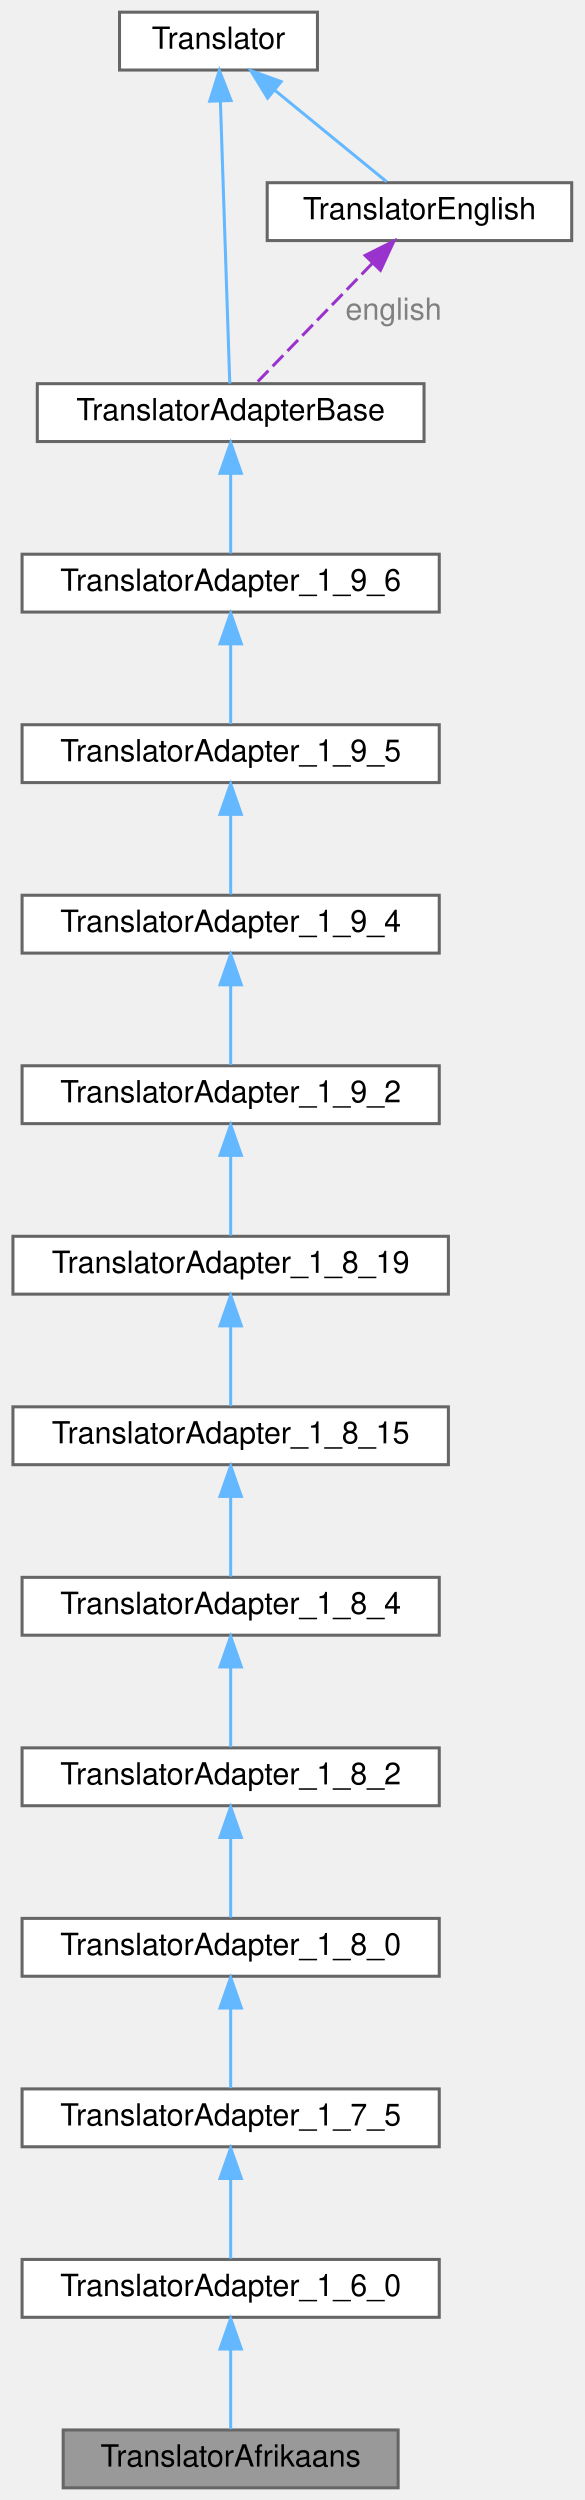
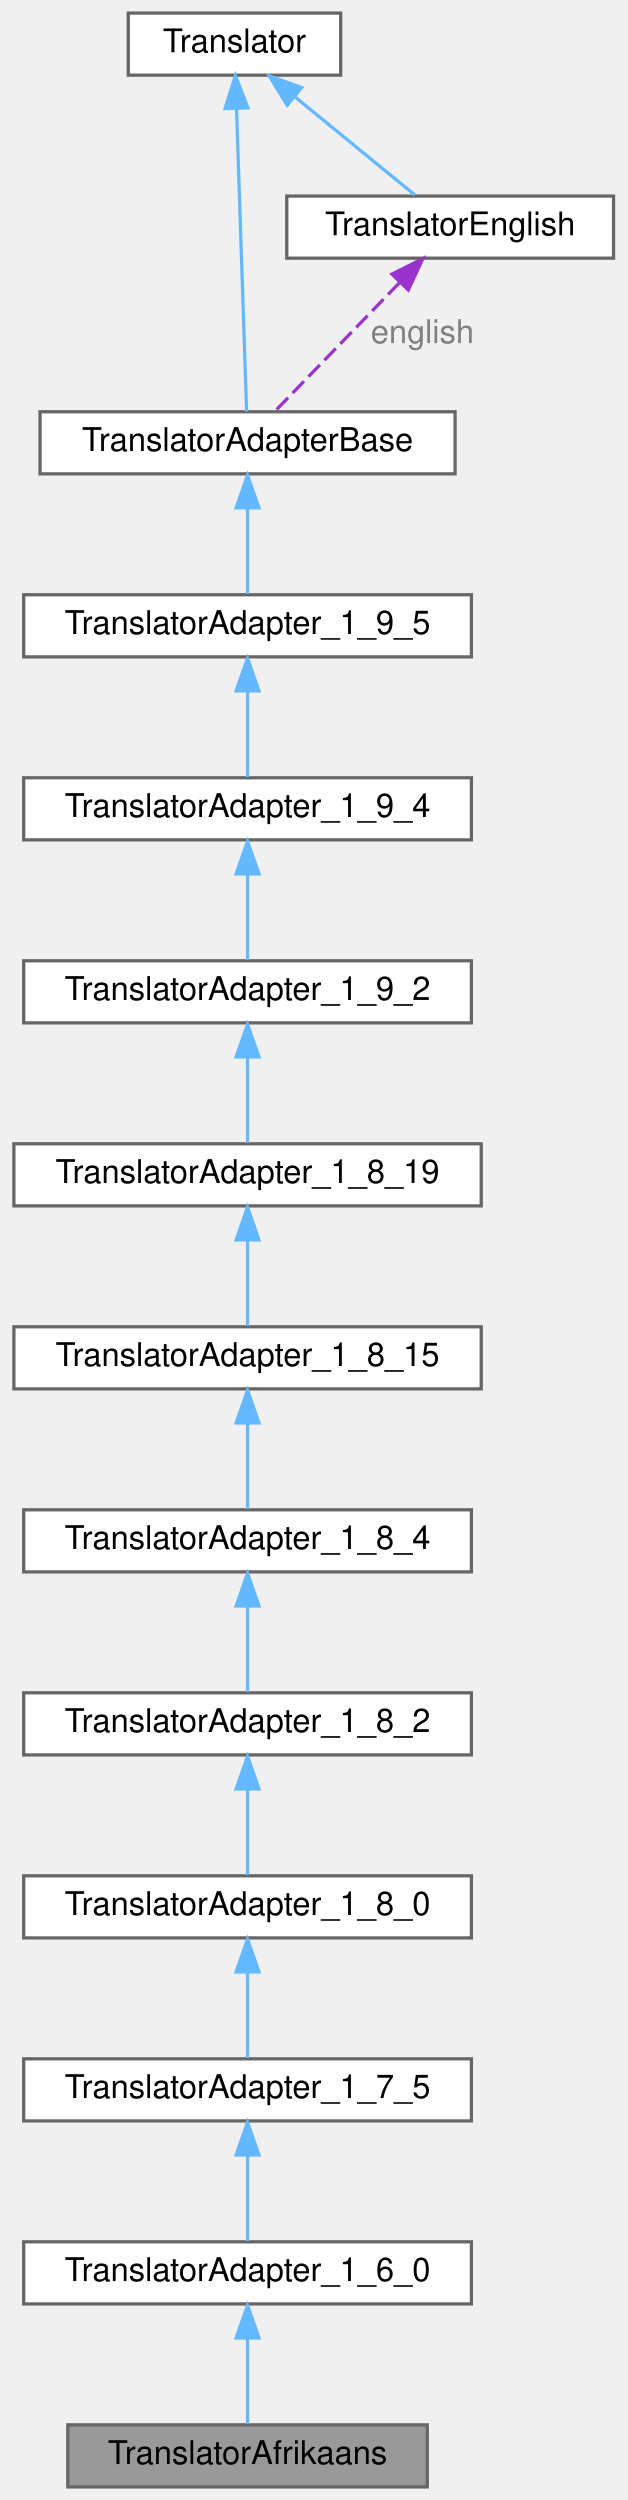
- <svg xmlns="http://www.w3.org/2000/svg" xmlns:xlink="http://www.w3.org/1999/xlink" width="192pt" height="821pt" viewBox="0.00 0.00 191.50 821.00">
-   <g id="graph0" class="graph" transform="scale(1 1) rotate(0) translate(4 817)">
+ <svg xmlns="http://www.w3.org/2000/svg" xmlns:xlink="http://www.w3.org/1999/xlink" width="192pt" height="765pt" viewBox="0.00 0.00 191.50 765.00">
+   <g id="graph0" class="graph" transform="scale(1 1) rotate(0) translate(4 761)">
    <g id="node1" class="node">
      <g id="a_node1">
        <a xlink:title=" ">
          <polygon fill="#999999" stroke="#666666" points="126.5,-19 16.5,-19 16.5,0 126.5,0 126.5,-19" />
          <text text-anchor="middle" x="71.5" y="-7" font-family="Helvetica,sans-Serif" font-size="10.00">TranslatorAfrikaans</text>
        </a>
      </g>
    </g>
    <g id="node2" class="node">
      <g id="a_node2">
        <a xlink:href="../../d3/da1/class_translator_adapter__1__6__0.html" target="_top" xlink:title="Adapter class for languages that only contain translations up to version 1.6.0.">
          <polygon fill="white" stroke="#666666" points="140,-75 3,-75 3,-56 140,-56 140,-75" />
          <text text-anchor="middle" x="71.5" y="-63" font-family="Helvetica,sans-Serif" font-size="10.00">TranslatorAdapter_1_6_0</text>
        </a>
      </g>
    </g>
    <g id="edge1" class="edge">
      <path fill="none" stroke="#63b8ff" d="M71.5,-45.3C71.5,-36.41 71.5,-26.28 71.5,-19.25" />
      <polygon fill="#63b8ff" stroke="#63b8ff" points="68,-45.58 71.5,-55.58 75,-45.58 68,-45.58" />
    </g>
    <g id="node3" class="node">
      <g id="a_node3">
        <a xlink:href="../../da/d24/class_translator_adapter__1__7__5.html" target="_top" xlink:title="Adapter class for languages that only contain translations up to version 1.7.5.">
          <polygon fill="white" stroke="#666666" points="140,-131 3,-131 3,-112 140,-112 140,-131" />
          <text text-anchor="middle" x="71.5" y="-119" font-family="Helvetica,sans-Serif" font-size="10.00">TranslatorAdapter_1_7_5</text>
        </a>
      </g>
    </g>
    <g id="edge2" class="edge">
      <path fill="none" stroke="#63b8ff" d="M71.5,-101.3C71.5,-92.41 71.5,-82.28 71.5,-75.25" />
      <polygon fill="#63b8ff" stroke="#63b8ff" points="68,-101.58 71.5,-111.58 75,-101.58 68,-101.58" />
    </g>
    <g id="node4" class="node">
      <g id="a_node4">
        <a xlink:href="../../de/d49/class_translator_adapter__1__8__0.html" target="_top" xlink:title="Adapter class for languages that only contain translations up to version 1.8.0.">
          <polygon fill="white" stroke="#666666" points="140,-187 3,-187 3,-168 140,-168 140,-187" />
          <text text-anchor="middle" x="71.5" y="-175" font-family="Helvetica,sans-Serif" font-size="10.00">TranslatorAdapter_1_8_0</text>
        </a>
      </g>
    </g>
    <g id="edge3" class="edge">
      <path fill="none" stroke="#63b8ff" d="M71.5,-157.3C71.5,-148.41 71.5,-138.28 71.5,-131.25" />
      <polygon fill="#63b8ff" stroke="#63b8ff" points="68,-157.58 71.5,-167.58 75,-157.58 68,-157.58" />
    </g>
    <g id="node5" class="node">
      <g id="a_node5">
        <a xlink:href="../../d2/d75/class_translator_adapter__1__8__2.html" target="_top" xlink:title=" ">
          <polygon fill="white" stroke="#666666" points="140,-243 3,-243 3,-224 140,-224 140,-243" />
          <text text-anchor="middle" x="71.5" y="-231" font-family="Helvetica,sans-Serif" font-size="10.00">TranslatorAdapter_1_8_2</text>
        </a>
      </g>
    </g>
    <g id="edge4" class="edge">
      <path fill="none" stroke="#63b8ff" d="M71.5,-213.3C71.5,-204.41 71.5,-194.28 71.5,-187.25" />
      <polygon fill="#63b8ff" stroke="#63b8ff" points="68,-213.58 71.5,-223.58 75,-213.58 68,-213.58" />
    </g>
    <g id="node6" class="node">
      <g id="a_node6">
        <a xlink:href="../../de/d2f/class_translator_adapter__1__8__4.html" target="_top" xlink:title=" ">
          <polygon fill="white" stroke="#666666" points="140,-299 3,-299 3,-280 140,-280 140,-299" />
          <text text-anchor="middle" x="71.5" y="-287" font-family="Helvetica,sans-Serif" font-size="10.00">TranslatorAdapter_1_8_4</text>
        </a>
      </g>
    </g>
    <g id="edge5" class="edge">
      <path fill="none" stroke="#63b8ff" d="M71.5,-269.3C71.5,-260.41 71.5,-250.28 71.5,-243.25" />
      <polygon fill="#63b8ff" stroke="#63b8ff" points="68,-269.58 71.5,-279.58 75,-269.58 68,-269.58" />
    </g>
    <g id="node7" class="node">
      <g id="a_node7">
        <a xlink:href="../../d4/d2e/class_translator_adapter__1__8__15.html" target="_top" xlink:title=" ">
          <polygon fill="white" stroke="#666666" points="143,-355 0,-355 0,-336 143,-336 143,-355" />
          <text text-anchor="middle" x="71.5" y="-343" font-family="Helvetica,sans-Serif" font-size="10.00">TranslatorAdapter_1_8_15</text>
        </a>
      </g>
    </g>
    <g id="edge6" class="edge">
      <path fill="none" stroke="#63b8ff" d="M71.5,-325.3C71.5,-316.41 71.5,-306.28 71.5,-299.25" />
      <polygon fill="#63b8ff" stroke="#63b8ff" points="68,-325.58 71.5,-335.58 75,-325.58 68,-325.58" />
    </g>
    <g id="node8" class="node">
      <g id="a_node8">
        <a xlink:href="../../de/dde/class_translator_adapter__1__8__19.html" target="_top" xlink:title=" ">
          <polygon fill="white" stroke="#666666" points="143,-411 0,-411 0,-392 143,-392 143,-411" />
          <text text-anchor="middle" x="71.5" y="-399" font-family="Helvetica,sans-Serif" font-size="10.00">TranslatorAdapter_1_8_19</text>
        </a>
      </g>
    </g>
    <g id="edge7" class="edge">
      <path fill="none" stroke="#63b8ff" d="M71.5,-381.3C71.5,-372.41 71.5,-362.28 71.5,-355.25" />
      <polygon fill="#63b8ff" stroke="#63b8ff" points="68,-381.58 71.5,-391.58 75,-381.58 68,-381.58" />
    </g>
    <g id="node9" class="node">
      <g id="a_node9">
        <a xlink:href="../../d3/d2e/class_translator_adapter__1__9__2.html" target="_top" xlink:title=" ">
          <polygon fill="white" stroke="#666666" points="140,-467 3,-467 3,-448 140,-448 140,-467" />
          <text text-anchor="middle" x="71.5" y="-455" font-family="Helvetica,sans-Serif" font-size="10.00">TranslatorAdapter_1_9_2</text>
        </a>
      </g>
    </g>
    <g id="edge8" class="edge">
      <path fill="none" stroke="#63b8ff" d="M71.5,-437.3C71.5,-428.41 71.5,-418.28 71.5,-411.25" />
      <polygon fill="#63b8ff" stroke="#63b8ff" points="68,-437.58 71.5,-447.58 75,-437.58 68,-437.58" />
    </g>
    <g id="node10" class="node">
      <g id="a_node10">
        <a xlink:href="../../d0/d33/class_translator_adapter__1__9__4.html" target="_top" xlink:title=" ">
          <polygon fill="white" stroke="#666666" points="140,-523 3,-523 3,-504 140,-504 140,-523" />
          <text text-anchor="middle" x="71.5" y="-511" font-family="Helvetica,sans-Serif" font-size="10.00">TranslatorAdapter_1_9_4</text>
        </a>
      </g>
    </g>
    <g id="edge9" class="edge">
      <path fill="none" stroke="#63b8ff" d="M71.5,-493.3C71.5,-484.41 71.5,-474.28 71.5,-467.25" />
      <polygon fill="#63b8ff" stroke="#63b8ff" points="68,-493.58 71.5,-503.58 75,-493.58 68,-493.58" />
    </g>
    <g id="node11" class="node">
      <g id="a_node11">
        <a xlink:href="../../dd/dba/class_translator_adapter__1__9__5.html" target="_top" xlink:title=" ">
          <polygon fill="white" stroke="#666666" points="140,-579 3,-579 3,-560 140,-560 140,-579" />
          <text text-anchor="middle" x="71.5" y="-567" font-family="Helvetica,sans-Serif" font-size="10.00">TranslatorAdapter_1_9_5</text>
        </a>
      </g>
    </g>
    <g id="edge10" class="edge">
      <path fill="none" stroke="#63b8ff" d="M71.5,-549.3C71.5,-540.41 71.5,-530.28 71.5,-523.25" />
      <polygon fill="#63b8ff" stroke="#63b8ff" points="68,-549.58 71.5,-559.58 75,-549.58 68,-549.58" />
    </g>
    <g id="node12" class="node">
      <g id="a_node12">
-         <a xlink:href="../../db/d71/class_translator_adapter__1__9__6.html" target="_top" xlink:title=" ">
-           <polygon fill="white" stroke="#666666" points="140,-635 3,-635 3,-616 140,-616 140,-635" />
-           <text text-anchor="middle" x="71.5" y="-623" font-family="Helvetica,sans-Serif" font-size="10.00">TranslatorAdapter_1_9_6</text>
+         <a xlink:href="../../db/d6c/class_translator_adapter_base.html" target="_top" xlink:title="Base of the translator adapter tree.">
+           <polygon fill="white" stroke="#666666" points="135,-635 8,-635 8,-616 135,-616 135,-635" />
+           <text text-anchor="middle" x="71.5" y="-623" font-family="Helvetica,sans-Serif" font-size="10.00">TranslatorAdapterBase</text>
        </a>
      </g>
    </g>
    <g id="edge11" class="edge">
      <path fill="none" stroke="#63b8ff" d="M71.5,-605.3C71.5,-596.41 71.5,-586.28 71.5,-579.25" />
      <polygon fill="#63b8ff" stroke="#63b8ff" points="68,-605.58 71.5,-615.58 75,-605.58 68,-605.58" />
    </g>
    <g id="node13" class="node">
      <g id="a_node13">
-         <a xlink:href="../../db/d6c/class_translator_adapter_base.html" target="_top" xlink:title="Base of the translator adapter tree.">
-           <polygon fill="white" stroke="#666666" points="135,-691 8,-691 8,-672 135,-672 135,-691" />
-           <text text-anchor="middle" x="71.5" y="-679" font-family="Helvetica,sans-Serif" font-size="10.00">TranslatorAdapterBase</text>
+         <a xlink:href="../../d8/dfb/class_translator.html" target="_top" xlink:title="Abstract base class for all translatable text fragments.">
+           <polygon fill="white" stroke="#666666" points="100,-757 35,-757 35,-738 100,-738 100,-757" />
+           <text text-anchor="middle" x="67.5" y="-745" font-family="Helvetica,sans-Serif" font-size="10.00">Translator</text>
        </a>
      </g>
    </g>
    <g id="edge12" class="edge">
-       <path fill="none" stroke="#63b8ff" d="M71.5,-661.3C71.5,-652.41 71.5,-642.28 71.5,-635.25" />
-       <polygon fill="#63b8ff" stroke="#63b8ff" points="68,-661.58 71.5,-671.58 75,-661.58 68,-661.58" />
+       <path fill="none" stroke="#63b8ff" d="M68.13,-727.65C69.01,-701.22 70.57,-654.26 71.21,-635.05" />
+       <polygon fill="#63b8ff" stroke="#63b8ff" points="64.62,-727.76 67.79,-737.87 71.62,-727.99 64.62,-727.76" />
    </g>
    <g id="node14" class="node">
      <g id="a_node14">
-         <a xlink:href="../../d8/dfb/class_translator.html" target="_top" xlink:title="Abstract base class for all translatable text fragments.">
-           <polygon fill="white" stroke="#666666" points="100,-813 35,-813 35,-794 100,-794 100,-813" />
-           <text text-anchor="middle" x="67.5" y="-801" font-family="Helvetica,sans-Serif" font-size="10.00">Translator</text>
+         <a xlink:href="../../d6/d78/class_translator_english.html" target="_top" xlink:title=" ">
+           <polygon fill="white" stroke="#666666" points="183.5,-701 83.5,-701 83.5,-682 183.5,-682 183.5,-701" />
+           <text text-anchor="middle" x="133.5" y="-689" font-family="Helvetica,sans-Serif" font-size="10.00">TranslatorEnglish</text>
        </a>
      </g>
    </g>
+     <g id="edge14" class="edge">
+       <path fill="none" stroke="#63b8ff" d="M86.05,-731.32C97.88,-721.65 112.79,-709.45 122.7,-701.33" />
+       <polygon fill="#63b8ff" stroke="#63b8ff" points="83.63,-728.78 78.1,-737.82 88.06,-734.2 83.63,-728.78" />
+     </g>
    <g id="edge13" class="edge">
-       <path fill="none" stroke="#63b8ff" d="M68.13,-783.65C69.01,-757.22 70.57,-710.26 71.21,-691.05" />
-       <polygon fill="#63b8ff" stroke="#63b8ff" points="64.62,-783.76 67.79,-793.87 71.62,-783.99 64.62,-783.76" />
-     </g>
-     <g id="node15" class="node">
-       <g id="a_node15">
-         <a xlink:href="../../d6/d78/class_translator_english.html" target="_top" xlink:title=" ">
-           <polygon fill="white" stroke="#666666" points="183.5,-757 83.5,-757 83.5,-738 183.5,-738 183.5,-757" />
-           <text text-anchor="middle" x="133.5" y="-745" font-family="Helvetica,sans-Serif" font-size="10.00">TranslatorEnglish</text>
-         </a>
-       </g>
-     </g>
-     <g id="edge15" class="edge">
-       <path fill="none" stroke="#63b8ff" d="M86.05,-787.32C97.88,-777.65 112.79,-765.45 122.7,-757.33" />
-       <polygon fill="#63b8ff" stroke="#63b8ff" points="83.63,-784.78 78.1,-793.82 88.06,-790.2 83.63,-784.78" />
-     </g>
-     <g id="edge14" class="edge">
-       <path fill="none" stroke="#9a32cd" stroke-dasharray="5,2" d="M117.98,-730.48C106.01,-718.12 89.9,-701.49 80.13,-691.41" />
-       <polygon fill="#9a32cd" stroke="#9a32cd" points="115.67,-733.12 125.14,-737.87 120.69,-728.25 115.67,-733.12" />
-       <text text-anchor="middle" x="125" y="-712" font-family="Helvetica,sans-Serif" font-size="10.00" fill="grey"> english</text>
+       <path fill="none" stroke="#9a32cd" stroke-dasharray="5,2" d="M117.98,-674.48C106.01,-662.12 89.9,-645.49 80.13,-635.41" />
+       <polygon fill="#9a32cd" stroke="#9a32cd" points="115.67,-677.12 125.14,-681.87 120.69,-672.25 115.67,-677.12" />
+       <text text-anchor="middle" x="125" y="-656" font-family="Helvetica,sans-Serif" font-size="10.00" fill="grey"> english</text>
    </g>
  </g>
</svg>
